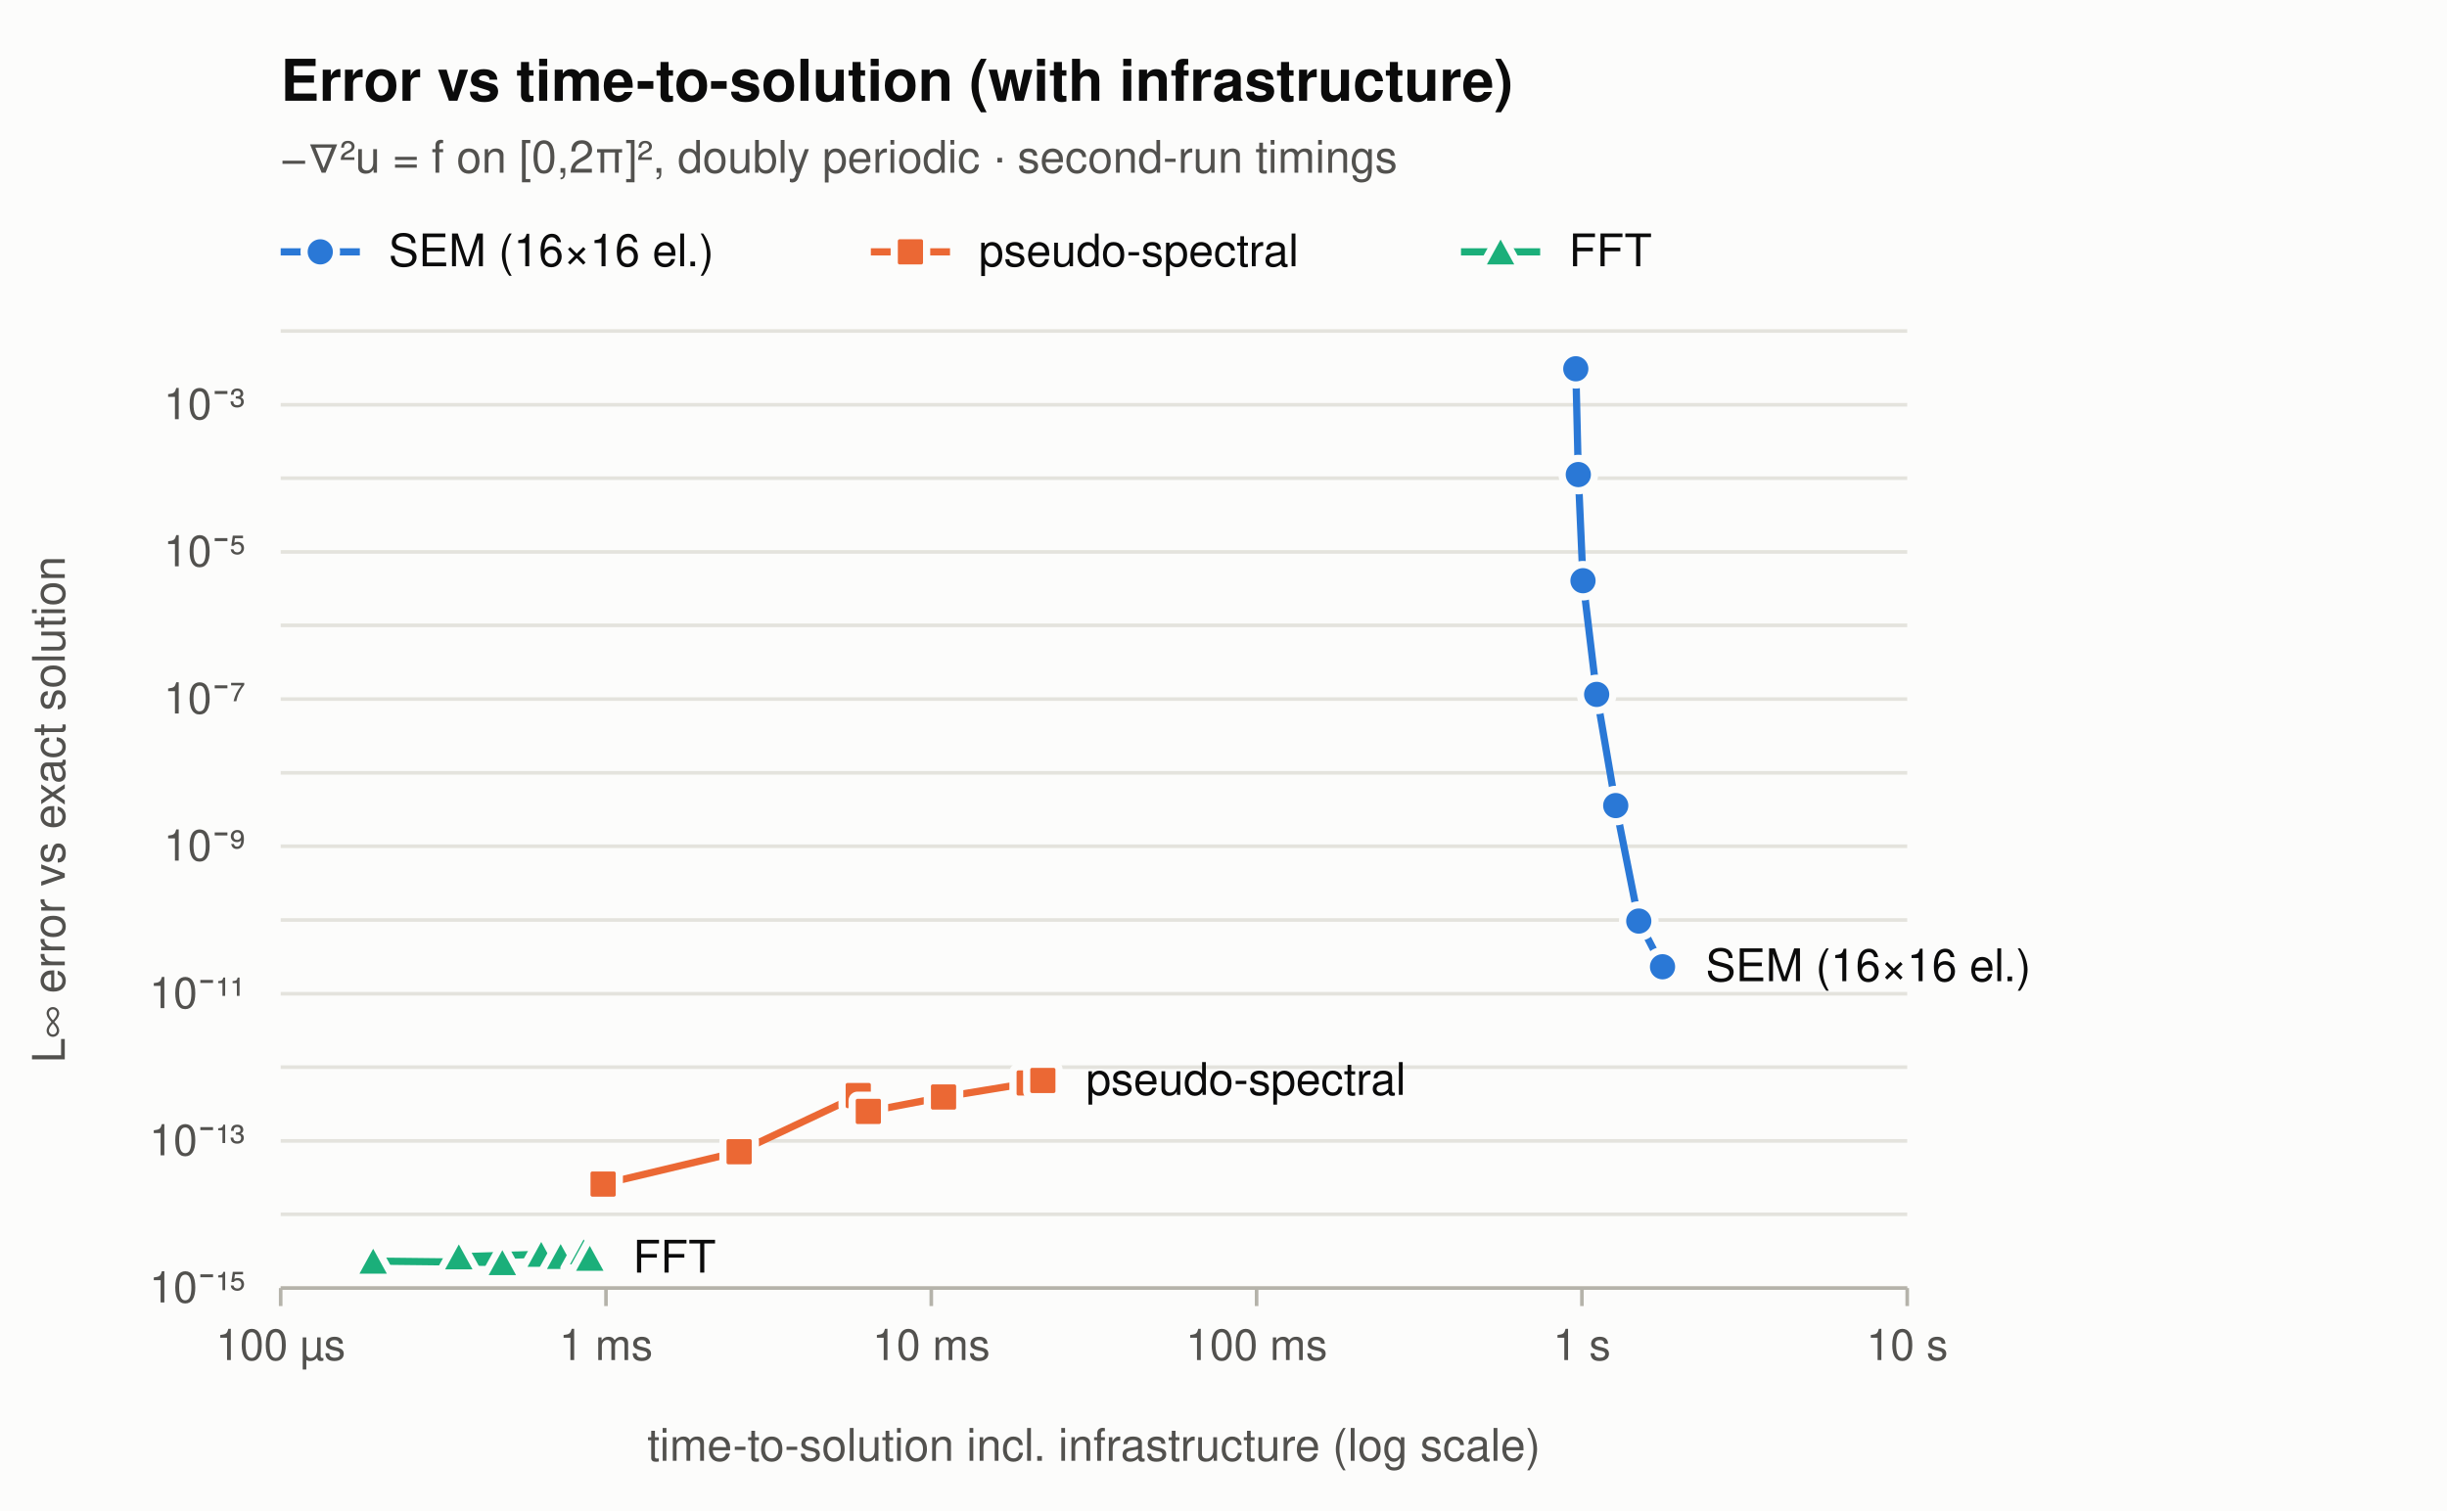
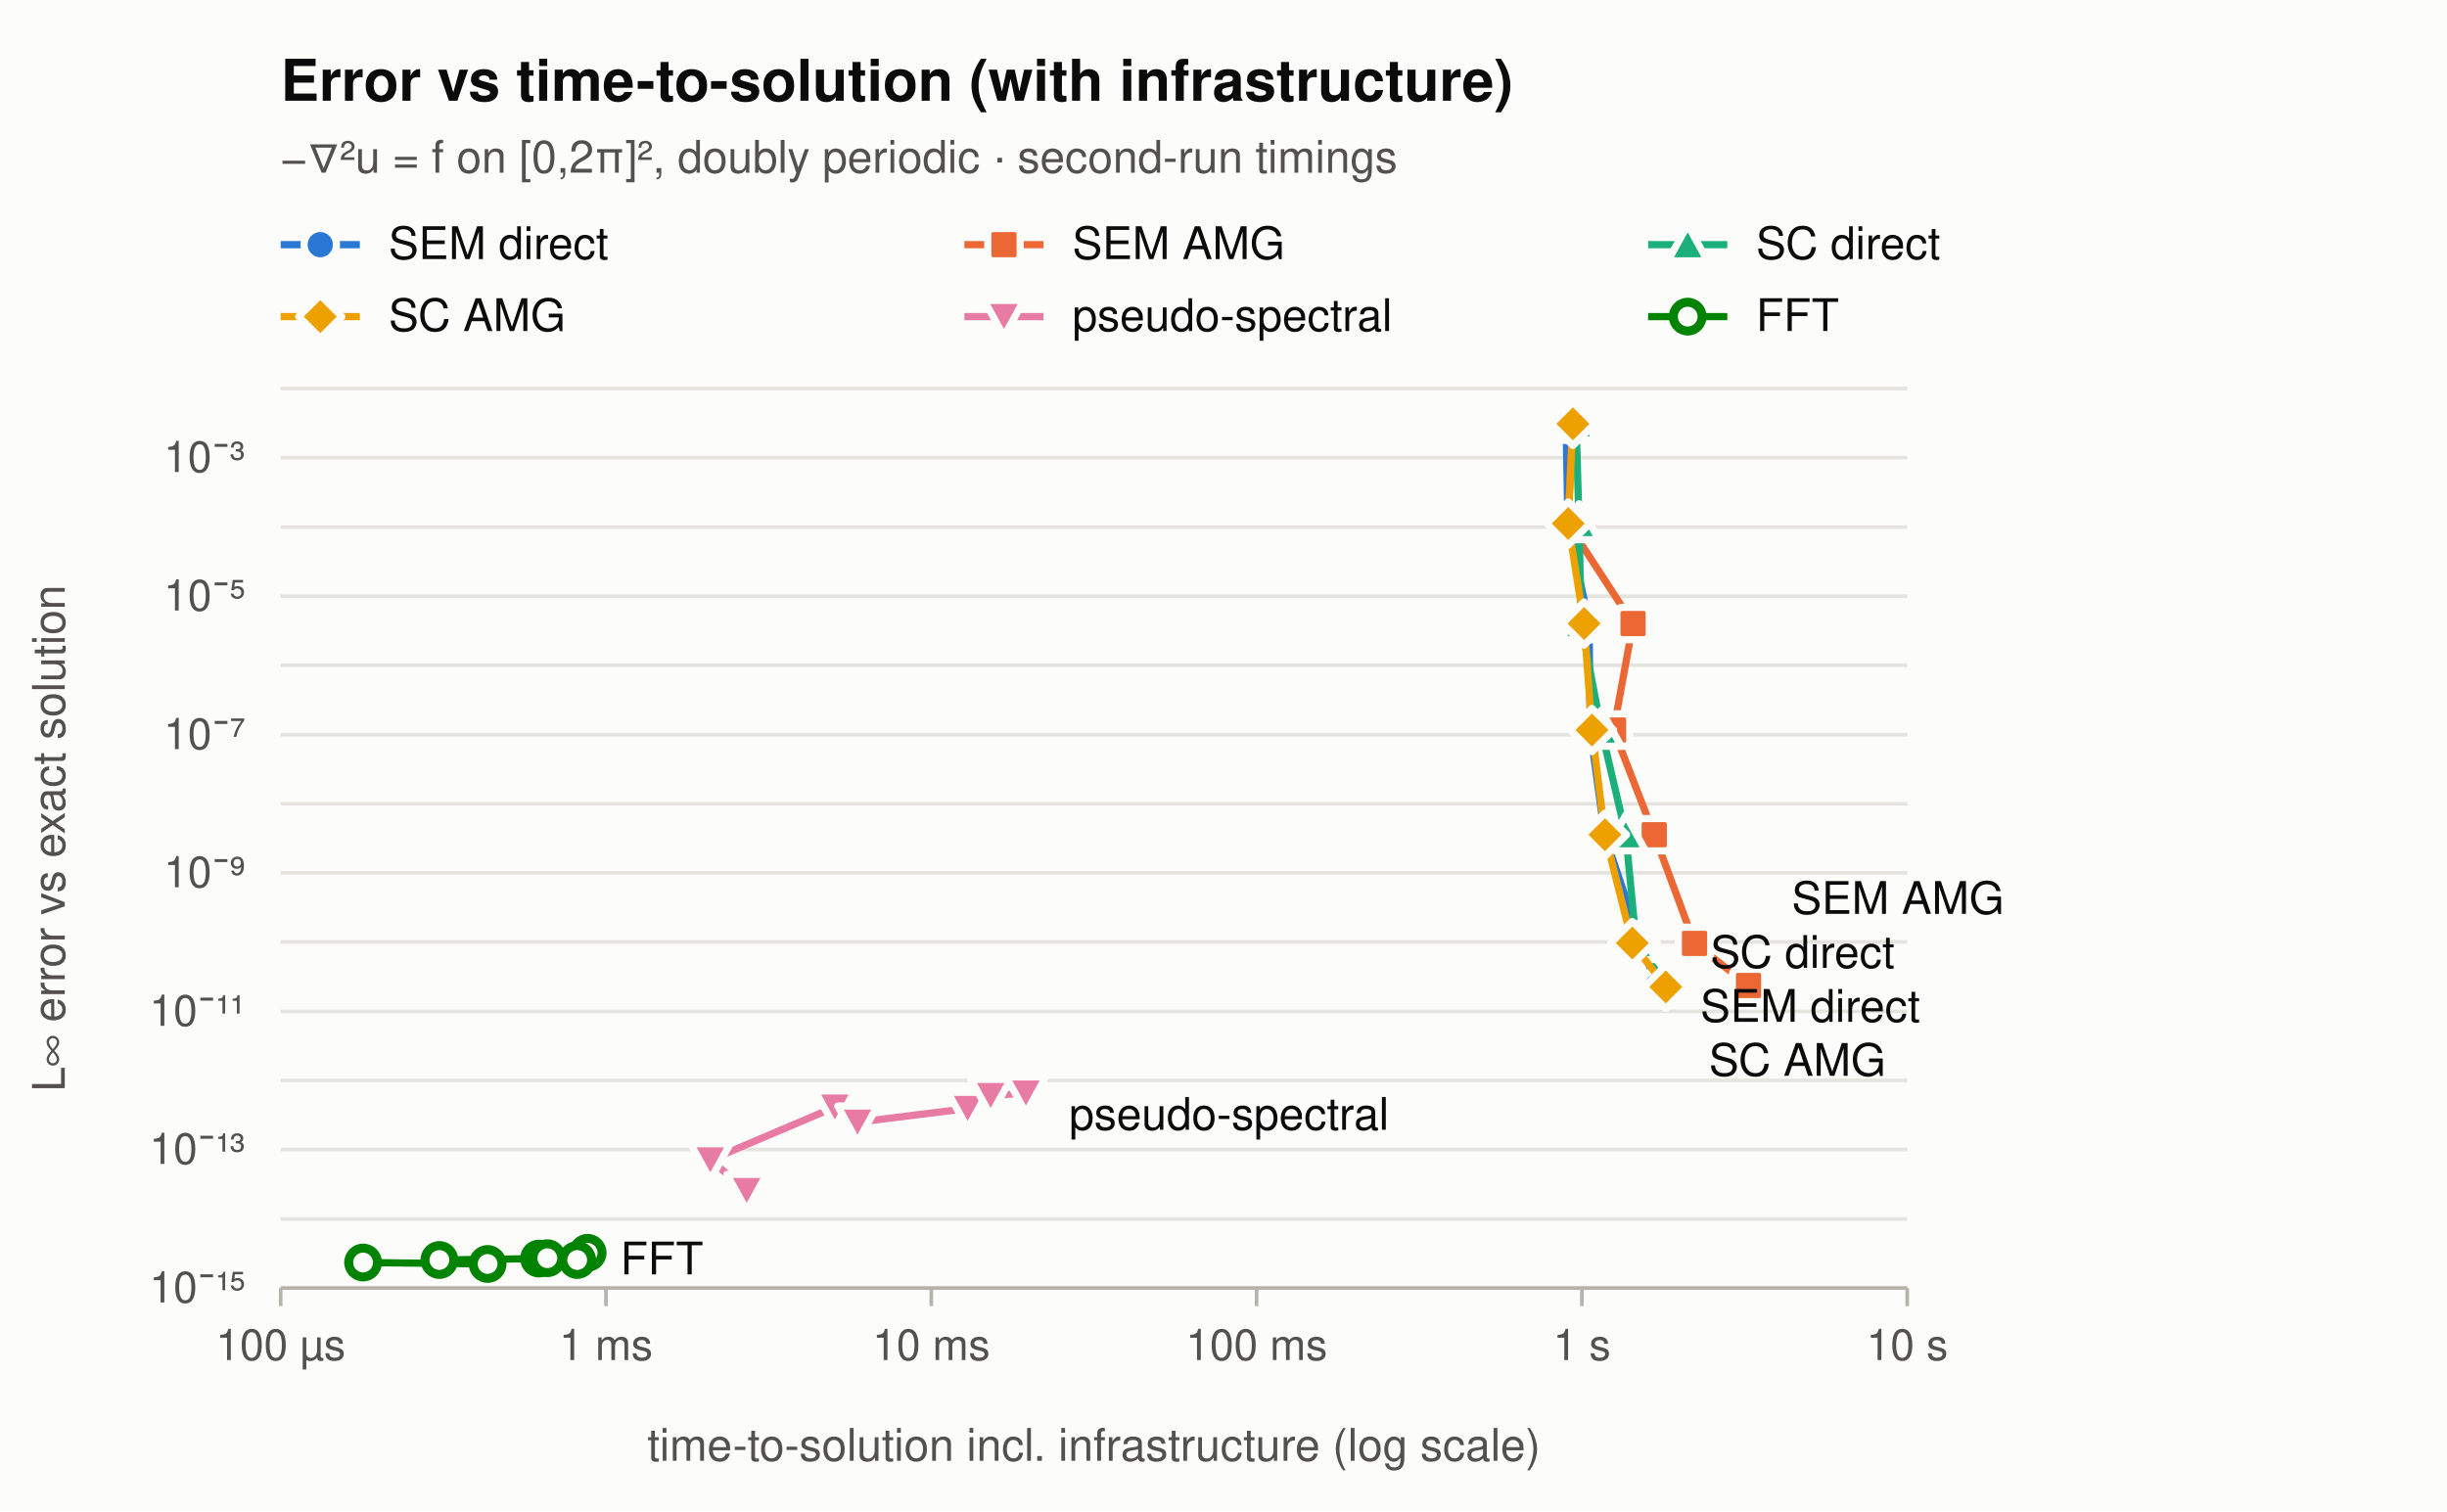
<svg xmlns="http://www.w3.org/2000/svg" viewBox="0 0 680 420" width="680" height="420" role="img" aria-labelledby="t d" font-family="-apple-system, Segoe UI, Helvetica, Arial, sans-serif">
  <rect width="680" height="420" fill="#fcfcfb" />
  <text x="78" y="28" font-size="16" font-weight="600" fill="#0b0b0b">Error vs time-to-solution (with infrastructure)</text>
  <text x="78" y="48" font-size="12.5" fill="#52514e">−∇²u = f on [0,2π]², doubly periodic · second-run timings</text>
  <line x1="78" x2="530" y1="358.0" y2="358.0" stroke="#e4e3dd" stroke-width="1" />
  <text x="68" y="362.0" font-size="12" text-anchor="end" fill="#52514e">10⁻¹⁵</text>
-   <line x1="78" x2="530" y1="337.5" y2="337.5" stroke="#e4e3dd" stroke-width="1" />
-   <line x1="78" x2="530" y1="317.1" y2="317.1" stroke="#e4e3dd" stroke-width="1" />
-   <text x="68" y="321.1" font-size="12" text-anchor="end" fill="#52514e">10⁻¹³</text>
-   <line x1="78" x2="530" y1="296.6" y2="296.6" stroke="#e4e3dd" stroke-width="1" />
-   <line x1="78" x2="530" y1="276.2" y2="276.2" stroke="#e4e3dd" stroke-width="1" />
-   <text x="68" y="280.2" font-size="12" text-anchor="end" fill="#52514e">10⁻¹¹</text>
-   <line x1="78" x2="530" y1="255.7" y2="255.7" stroke="#e4e3dd" stroke-width="1" />
-   <line x1="78" x2="530" y1="235.2" y2="235.2" stroke="#e4e3dd" stroke-width="1" />
-   <text x="68" y="239.2" font-size="12" text-anchor="end" fill="#52514e">10⁻⁹</text>
-   <line x1="78" x2="530" y1="214.8" y2="214.8" stroke="#e4e3dd" stroke-width="1" />
-   <line x1="78" x2="530" y1="194.3" y2="194.3" stroke="#e4e3dd" stroke-width="1" />
-   <text x="68" y="198.3" font-size="12" text-anchor="end" fill="#52514e">10⁻⁷</text>
-   <line x1="78" x2="530" y1="173.8" y2="173.8" stroke="#e4e3dd" stroke-width="1" />
-   <line x1="78" x2="530" y1="153.4" y2="153.4" stroke="#e4e3dd" stroke-width="1" />
-   <text x="68" y="157.4" font-size="12" text-anchor="end" fill="#52514e">10⁻⁵</text>
-   <line x1="78" x2="530" y1="132.9" y2="132.9" stroke="#e4e3dd" stroke-width="1" />
-   <line x1="78" x2="530" y1="112.5" y2="112.5" stroke="#e4e3dd" stroke-width="1" />
-   <text x="68" y="116.5" font-size="12" text-anchor="end" fill="#52514e">10⁻³</text>
-   <line x1="78" x2="530" y1="92.0" y2="92.0" stroke="#e4e3dd" stroke-width="1" />
+   <line x1="78" x2="530" y1="338.8" y2="338.8" stroke="#e4e3dd" stroke-width="1" />
+   <line x1="78" x2="530" y1="319.5" y2="319.5" stroke="#e4e3dd" stroke-width="1" />
+   <text x="68" y="323.5" font-size="12" text-anchor="end" fill="#52514e">10⁻¹³</text>
+   <line x1="78" x2="530" y1="300.3" y2="300.3" stroke="#e4e3dd" stroke-width="1" />
+   <line x1="78" x2="530" y1="281.1" y2="281.1" stroke="#e4e3dd" stroke-width="1" />
+   <text x="68" y="285.1" font-size="12" text-anchor="end" fill="#52514e">10⁻¹¹</text>
+   <line x1="78" x2="530" y1="261.8" y2="261.8" stroke="#e4e3dd" stroke-width="1" />
+   <line x1="78" x2="530" y1="242.6" y2="242.6" stroke="#e4e3dd" stroke-width="1" />
+   <text x="68" y="246.6" font-size="12" text-anchor="end" fill="#52514e">10⁻⁹</text>
+   <line x1="78" x2="530" y1="223.4" y2="223.4" stroke="#e4e3dd" stroke-width="1" />
+   <line x1="78" x2="530" y1="204.2" y2="204.2" stroke="#e4e3dd" stroke-width="1" />
+   <text x="68" y="208.2" font-size="12" text-anchor="end" fill="#52514e">10⁻⁷</text>
+   <line x1="78" x2="530" y1="184.9" y2="184.9" stroke="#e4e3dd" stroke-width="1" />
+   <line x1="78" x2="530" y1="165.7" y2="165.7" stroke="#e4e3dd" stroke-width="1" />
+   <text x="68" y="169.7" font-size="12" text-anchor="end" fill="#52514e">10⁻⁵</text>
+   <line x1="78" x2="530" y1="146.5" y2="146.5" stroke="#e4e3dd" stroke-width="1" />
+   <line x1="78" x2="530" y1="127.2" y2="127.2" stroke="#e4e3dd" stroke-width="1" />
+   <text x="68" y="131.2" font-size="12" text-anchor="end" fill="#52514e">10⁻³</text>
+   <line x1="78" x2="530" y1="108.0" y2="108.0" stroke="#e4e3dd" stroke-width="1" />
  <line x1="78" x2="530" y1="358" y2="358" stroke="#b5b3aa" stroke-width="1" />
  <line x1="78.0" x2="78.0" y1="358" y2="363" stroke="#b5b3aa" stroke-width="1" />
  <text x="78.0" y="378" font-size="12" text-anchor="middle" fill="#52514e">100 µs</text>
  <line x1="168.4" x2="168.4" y1="358" y2="363" stroke="#b5b3aa" stroke-width="1" />
  <text x="168.4" y="378" font-size="12" text-anchor="middle" fill="#52514e">1 ms</text>
  <line x1="258.8" x2="258.8" y1="358" y2="363" stroke="#b5b3aa" stroke-width="1" />
  <text x="258.8" y="378" font-size="12" text-anchor="middle" fill="#52514e">10 ms</text>
  <line x1="349.2" x2="349.2" y1="358" y2="363" stroke="#b5b3aa" stroke-width="1" />
  <text x="349.2" y="378" font-size="12" text-anchor="middle" fill="#52514e">100 ms</text>
  <line x1="439.6" x2="439.6" y1="358" y2="363" stroke="#b5b3aa" stroke-width="1" />
  <text x="439.6" y="378" font-size="12" text-anchor="middle" fill="#52514e">1 s</text>
  <line x1="530.0" x2="530.0" y1="358" y2="363" stroke="#b5b3aa" stroke-width="1" />
  <text x="530.0" y="378" font-size="12" text-anchor="middle" fill="#52514e">10 s</text>
  <text x="304.0" y="406" font-size="12.5" text-anchor="middle" fill="#52514e">time-to-solution incl. infrastructure (log scale)</text>
-   <text x="18" y="225.0" font-size="12.5" text-anchor="middle" fill="#52514e" transform="rotate(-90 18 225.0)">L∞ error vs exact solution</text>
-   <polyline points="437.9,102.5 438.6,131.9 439.9,161.4 443.7,193.0 449.0,223.9 455.4,256.0 462.0,268.7" fill="none" stroke="#2a78d6" stroke-width="2" stroke-linejoin="round" stroke-linecap="round" />
-   <circle cx="437.9" cy="102.5" r="4.5" fill="#2a78d6" stroke="#fcfcfb" stroke-width="2" />
-   <circle cx="438.6" cy="131.9" r="4.5" fill="#2a78d6" stroke="#fcfcfb" stroke-width="2" />
-   <circle cx="439.9" cy="161.4" r="4.5" fill="#2a78d6" stroke="#fcfcfb" stroke-width="2" />
-   <circle cx="443.7" cy="193.0" r="4.5" fill="#2a78d6" stroke="#fcfcfb" stroke-width="2" />
-   <circle cx="449.0" cy="223.9" r="4.5" fill="#2a78d6" stroke="#fcfcfb" stroke-width="2" />
-   <circle cx="455.4" cy="256.0" r="4.5" fill="#2a78d6" stroke="#fcfcfb" stroke-width="2" />
-   <circle cx="462.0" cy="268.7" r="4.5" fill="#2a78d6" stroke="#fcfcfb" stroke-width="2" />
-   <text x="474.0" y="272.7" font-size="12.5" fill="#0b0b0b">SEM (16×16 el.)</text>
-   <polyline points="167.6,329.1 205.4,320.1 238.5,304.5 241.3,308.9 262.2,304.9 286.0,301.0 289.8,300.3" fill="none" stroke="#eb6834" stroke-width="2" stroke-linejoin="round" stroke-linecap="round" />
-   <rect x="163.1" y="324.6" width="9" height="9" rx="1.5" fill="#eb6834" stroke="#fcfcfb" stroke-width="2" />
-   <rect x="200.9" y="315.6" width="9" height="9" rx="1.5" fill="#eb6834" stroke="#fcfcfb" stroke-width="2" />
-   <rect x="234.0" y="300.0" width="9" height="9" rx="1.5" fill="#eb6834" stroke="#fcfcfb" stroke-width="2" />
-   <rect x="236.8" y="304.4" width="9" height="9" rx="1.5" fill="#eb6834" stroke="#fcfcfb" stroke-width="2" />
-   <rect x="257.7" y="300.4" width="9" height="9" rx="1.5" fill="#eb6834" stroke="#fcfcfb" stroke-width="2" />
-   <rect x="281.5" y="296.5" width="9" height="9" rx="1.5" fill="#eb6834" stroke="#fcfcfb" stroke-width="2" />
-   <rect x="285.3" y="295.8" width="9" height="9" rx="1.5" fill="#eb6834" stroke="#fcfcfb" stroke-width="2" />
-   <text x="301.8" y="304.3" font-size="12.5" fill="#0b0b0b">pseudo-spectral</text>
-   <polyline points="103.7,350.5 139.6,350.9 127.5,349.3 150.4,348.6 155.8,349.2 162.2,347.9 163.9,349.7" fill="none" stroke="#1baf7a" stroke-width="2" stroke-linejoin="round" stroke-linecap="round" />
-   <path d="M103.7,345.0 L109.2,355.0 L98.2,355.0 Z" fill="#1baf7a" stroke="#fcfcfb" stroke-width="2" stroke-linejoin="round" />
-   <path d="M139.6,345.4 L145.1,355.4 L134.1,355.4 Z" fill="#1baf7a" stroke="#fcfcfb" stroke-width="2" stroke-linejoin="round" />
-   <path d="M127.5,343.8 L133.0,353.8 L122.0,353.8 Z" fill="#1baf7a" stroke="#fcfcfb" stroke-width="2" stroke-linejoin="round" />
-   <path d="M150.4,343.1 L155.9,353.1 L144.9,353.1 Z" fill="#1baf7a" stroke="#fcfcfb" stroke-width="2" stroke-linejoin="round" />
-   <path d="M155.8,343.7 L161.3,353.7 L150.3,353.7 Z" fill="#1baf7a" stroke="#fcfcfb" stroke-width="2" stroke-linejoin="round" />
-   <path d="M162.2,342.4 L167.7,352.4 L156.7,352.4 Z" fill="#1baf7a" stroke="#fcfcfb" stroke-width="2" stroke-linejoin="round" />
-   <path d="M163.9,344.2 L169.4,354.2 L158.4,354.2 Z" fill="#1baf7a" stroke="#fcfcfb" stroke-width="2" stroke-linejoin="round" />
-   <text x="175.9" y="353.7" font-size="12.5" fill="#0b0b0b">FFT</text>
-   <line x1="78" x2="100" y1="70" y2="70" stroke="#2a78d6" stroke-width="2" />
-   <circle cx="89.0" cy="70.0" r="4.5" fill="#2a78d6" stroke="#fcfcfb" stroke-width="2" />
-   <text x="108" y="74" font-size="12.5" fill="#0b0b0b">SEM (16×16 el.)</text>
-   <line x1="242.0" x2="264.0" y1="70" y2="70" stroke="#eb6834" stroke-width="2" />
-   <rect x="248.5" y="65.5" width="9" height="9" rx="1.5" fill="#eb6834" stroke="#fcfcfb" stroke-width="2" />
-   <text x="272.0" y="74" font-size="12.5" fill="#0b0b0b">pseudo-spectral</text>
-   <line x1="406.0" x2="428.0" y1="70" y2="70" stroke="#1baf7a" stroke-width="2" />
-   <path d="M417.0,64.5 L422.5,74.5 L411.5,74.5 Z" fill="#1baf7a" stroke="#fcfcfb" stroke-width="2" stroke-linejoin="round" />
-   <text x="436.0" y="74" font-size="12.5" fill="#0b0b0b">FFT</text>
+   <text x="18" y="233.0" font-size="12.5" text-anchor="middle" fill="#52514e" transform="rotate(-90 18 233.0)">L∞ error vs exact solution</text>
+   <polyline points="435.2,117.8 435.7,145.5 441.6,173.3 441.9,202.9 445.9,232.0 456.0,262.2 460.5,274.1" fill="none" stroke="#2a78d6" stroke-width="2" stroke-linejoin="round" stroke-linecap="round" />
+   <circle cx="435.2" cy="117.8" r="4.5" fill="#2a78d6" stroke="#fcfcfb" stroke-width="2" />
+   <circle cx="435.7" cy="145.5" r="4.5" fill="#2a78d6" stroke="#fcfcfb" stroke-width="2" />
+   <circle cx="441.6" cy="173.3" r="4.5" fill="#2a78d6" stroke="#fcfcfb" stroke-width="2" />
+   <circle cx="441.9" cy="202.9" r="4.5" fill="#2a78d6" stroke="#fcfcfb" stroke-width="2" />
+   <circle cx="445.9" cy="232.0" r="4.5" fill="#2a78d6" stroke="#fcfcfb" stroke-width="2" />
+   <circle cx="456.0" cy="262.2" r="4.5" fill="#2a78d6" stroke="#fcfcfb" stroke-width="2" />
+   <circle cx="460.5" cy="274.1" r="4.5" fill="#2a78d6" stroke="#fcfcfb" stroke-width="2" />
+   <polyline points="437.0,117.8 435.7,145.5 453.8,173.3 448.4,202.9 459.7,232.0 470.9,262.2 485.9,273.9" fill="none" stroke="#eb6834" stroke-width="2" stroke-linejoin="round" stroke-linecap="round" />
+   <rect x="432.5" y="113.3" width="9" height="9" rx="1.5" fill="#eb6834" stroke="#fcfcfb" stroke-width="2" />
+   <rect x="431.2" y="141.0" width="9" height="9" rx="1.5" fill="#eb6834" stroke="#fcfcfb" stroke-width="2" />
+   <rect x="449.3" y="168.8" width="9" height="9" rx="1.5" fill="#eb6834" stroke="#fcfcfb" stroke-width="2" />
+   <rect x="443.9" y="198.4" width="9" height="9" rx="1.5" fill="#eb6834" stroke="#fcfcfb" stroke-width="2" />
+   <rect x="455.2" y="227.5" width="9" height="9" rx="1.5" fill="#eb6834" stroke="#fcfcfb" stroke-width="2" />
+   <rect x="466.4" y="257.7" width="9" height="9" rx="1.5" fill="#eb6834" stroke="#fcfcfb" stroke-width="2" />
+   <rect x="481.4" y="269.4" width="9" height="9" rx="1.5" fill="#eb6834" stroke="#fcfcfb" stroke-width="2" />
+   <polyline points="438.0,117.8 438.8,145.5 439.4,173.3 445.0,202.9 451.8,232.0 454.7,262.2 463.3,274.1" fill="none" stroke="#1baf7a" stroke-width="2" stroke-linejoin="round" stroke-linecap="round" />
+   <path d="M438.0,112.3 L443.5,122.3 L432.5,122.3 Z" fill="#1baf7a" stroke="#fcfcfb" stroke-width="2" stroke-linejoin="round" />
+   <path d="M438.8,140.0 L444.3,150.0 L433.3,150.0 Z" fill="#1baf7a" stroke="#fcfcfb" stroke-width="2" stroke-linejoin="round" />
+   <path d="M439.4,167.8 L444.9,177.8 L433.9,177.8 Z" fill="#1baf7a" stroke="#fcfcfb" stroke-width="2" stroke-linejoin="round" />
+   <path d="M445.0,197.4 L450.5,207.4 L439.5,207.4 Z" fill="#1baf7a" stroke="#fcfcfb" stroke-width="2" stroke-linejoin="round" />
+   <path d="M451.8,226.5 L457.3,236.5 L446.3,236.5 Z" fill="#1baf7a" stroke="#fcfcfb" stroke-width="2" stroke-linejoin="round" />
+   <path d="M454.7,256.7 L460.2,266.7 L449.2,266.7 Z" fill="#1baf7a" stroke="#fcfcfb" stroke-width="2" stroke-linejoin="round" />
+   <path d="M463.3,268.6 L468.8,278.6 L457.8,278.6 Z" fill="#1baf7a" stroke="#fcfcfb" stroke-width="2" stroke-linejoin="round" />
+   <polyline points="437.1,117.8 435.8,145.5 440.2,173.3 442.4,202.9 446.0,232.0 453.6,262.1 462.9,274.3" fill="none" stroke="#eda100" stroke-width="2" stroke-linejoin="round" stroke-linecap="round" />
+   <path d="M437.1,111.8 L443.1,117.8 L437.1,123.8 L431.1,117.8 Z" fill="#eda100" stroke="#fcfcfb" stroke-width="2" stroke-linejoin="round" />
+   <path d="M435.8,139.5 L441.8,145.5 L435.8,151.5 L429.8,145.5 Z" fill="#eda100" stroke="#fcfcfb" stroke-width="2" stroke-linejoin="round" />
+   <path d="M440.2,167.3 L446.2,173.3 L440.2,179.3 L434.2,173.3 Z" fill="#eda100" stroke="#fcfcfb" stroke-width="2" stroke-linejoin="round" />
+   <path d="M442.4,196.9 L448.4,202.9 L442.4,208.9 L436.4,202.9 Z" fill="#eda100" stroke="#fcfcfb" stroke-width="2" stroke-linejoin="round" />
+   <path d="M446.0,226.0 L452.0,232.0 L446.0,238.0 L440.0,232.0 Z" fill="#eda100" stroke="#fcfcfb" stroke-width="2" stroke-linejoin="round" />
+   <path d="M453.6,256.1 L459.6,262.1 L453.6,268.1 L447.6,262.1 Z" fill="#eda100" stroke="#fcfcfb" stroke-width="2" stroke-linejoin="round" />
+   <path d="M462.9,268.3 L468.9,274.3 L462.9,280.3 L456.9,274.3 Z" fill="#eda100" stroke="#fcfcfb" stroke-width="2" stroke-linejoin="round" />
+   <polyline points="207.5,330.9 197.4,322.4 232.0,307.7 238.3,311.9 268.9,308.1 275.3,304.5 285.1,303.8" fill="none" stroke="#e87ba4" stroke-width="2" stroke-linejoin="round" stroke-linecap="round" />
+   <path d="M207.5,336.4 L213.0,326.4 L202.0,326.4 Z" fill="#e87ba4" stroke="#fcfcfb" stroke-width="2" stroke-linejoin="round" />
+   <path d="M197.4,327.9 L202.9,317.9 L191.9,317.9 Z" fill="#e87ba4" stroke="#fcfcfb" stroke-width="2" stroke-linejoin="round" />
+   <path d="M232.0,313.2 L237.5,303.2 L226.5,303.2 Z" fill="#e87ba4" stroke="#fcfcfb" stroke-width="2" stroke-linejoin="round" />
+   <path d="M238.3,317.4 L243.8,307.4 L232.8,307.4 Z" fill="#e87ba4" stroke="#fcfcfb" stroke-width="2" stroke-linejoin="round" />
+   <path d="M268.9,313.6 L274.4,303.6 L263.4,303.6 Z" fill="#e87ba4" stroke="#fcfcfb" stroke-width="2" stroke-linejoin="round" />
+   <path d="M275.3,310.0 L280.8,300.0 L269.8,300.0 Z" fill="#e87ba4" stroke="#fcfcfb" stroke-width="2" stroke-linejoin="round" />
+   <path d="M285.1,309.3 L290.6,299.3 L279.6,299.3 Z" fill="#e87ba4" stroke="#fcfcfb" stroke-width="2" stroke-linejoin="round" />
+   <polyline points="100.9,350.9 135.5,351.3 122.1,350.2 149.8,349.8 152.1,349.7 163.3,348.2 160.4,350.2" fill="none" stroke="#008300" stroke-width="2" stroke-linejoin="round" stroke-linecap="round" />
+   <circle cx="100.9" cy="350.9" r="4" fill="#fcfcfb" stroke="#008300" stroke-width="2.5" />
+   <circle cx="135.5" cy="351.3" r="4" fill="#fcfcfb" stroke="#008300" stroke-width="2.5" />
+   <circle cx="122.1" cy="350.2" r="4" fill="#fcfcfb" stroke="#008300" stroke-width="2.5" />
+   <circle cx="149.8" cy="349.8" r="4" fill="#fcfcfb" stroke="#008300" stroke-width="2.5" />
+   <circle cx="152.1" cy="349.7" r="4" fill="#fcfcfb" stroke="#008300" stroke-width="2.5" />
+   <circle cx="163.3" cy="348.2" r="4" fill="#fcfcfb" stroke="#008300" stroke-width="2.5" />
+   <circle cx="160.4" cy="350.2" r="4" fill="#fcfcfb" stroke="#008300" stroke-width="2.5" />
+   <text x="472.5" y="284.0" font-size="12.5" fill="#0b0b0b">SEM direct</text>
+   <text x="497.9" y="254.0" font-size="12.5" fill="#0b0b0b">SEM AMG</text>
+   <text x="475.3" y="269.0" font-size="12.5" fill="#0b0b0b">SC direct</text>
+   <text x="474.9" y="299.0" font-size="12.5" fill="#0b0b0b">SC AMG</text>
+   <text x="297.1" y="314.0" font-size="12.5" fill="#0b0b0b">pseudo-spectral</text>
+   <text x="172.4" y="354.2" font-size="12.5" fill="#0b0b0b">FFT</text>
+   <line x1="78" x2="100" y1="68" y2="68" stroke="#2a78d6" stroke-width="2" />
+   <circle cx="89.0" cy="68.0" r="4.5" fill="#2a78d6" stroke="#fcfcfb" stroke-width="2" />
+   <text x="108" y="72" font-size="12.5" fill="#0b0b0b">SEM direct</text>
+   <line x1="268" x2="290" y1="68" y2="68" stroke="#eb6834" stroke-width="2" />
+   <rect x="274.5" y="63.5" width="9" height="9" rx="1.5" fill="#eb6834" stroke="#fcfcfb" stroke-width="2" />
+   <text x="298" y="72" font-size="12.5" fill="#0b0b0b">SEM AMG</text>
+   <line x1="458" x2="480" y1="68" y2="68" stroke="#1baf7a" stroke-width="2" />
+   <path d="M469.0,62.5 L474.5,72.5 L463.5,72.5 Z" fill="#1baf7a" stroke="#fcfcfb" stroke-width="2" stroke-linejoin="round" />
+   <text x="488" y="72" font-size="12.5" fill="#0b0b0b">SC direct</text>
+   <line x1="78" x2="100" y1="88" y2="88" stroke="#eda100" stroke-width="2" />
+   <path d="M89.0,82.0 L95.0,88.0 L89.0,94.0 L83.0,88.0 Z" fill="#eda100" stroke="#fcfcfb" stroke-width="2" stroke-linejoin="round" />
+   <text x="108" y="92" font-size="12.5" fill="#0b0b0b">SC AMG</text>
+   <line x1="268" x2="290" y1="88" y2="88" stroke="#e87ba4" stroke-width="2" />
+   <path d="M279.0,93.5 L284.5,83.5 L273.5,83.5 Z" fill="#e87ba4" stroke="#fcfcfb" stroke-width="2" stroke-linejoin="round" />
+   <text x="298" y="92" font-size="12.5" fill="#0b0b0b">pseudo-spectral</text>
+   <line x1="458" x2="480" y1="88" y2="88" stroke="#008300" stroke-width="2" />
+   <circle cx="469.0" cy="88.0" r="4" fill="#fcfcfb" stroke="#008300" stroke-width="2.5" />
+   <text x="488" y="92" font-size="12.5" fill="#0b0b0b">FFT</text>
</svg>
